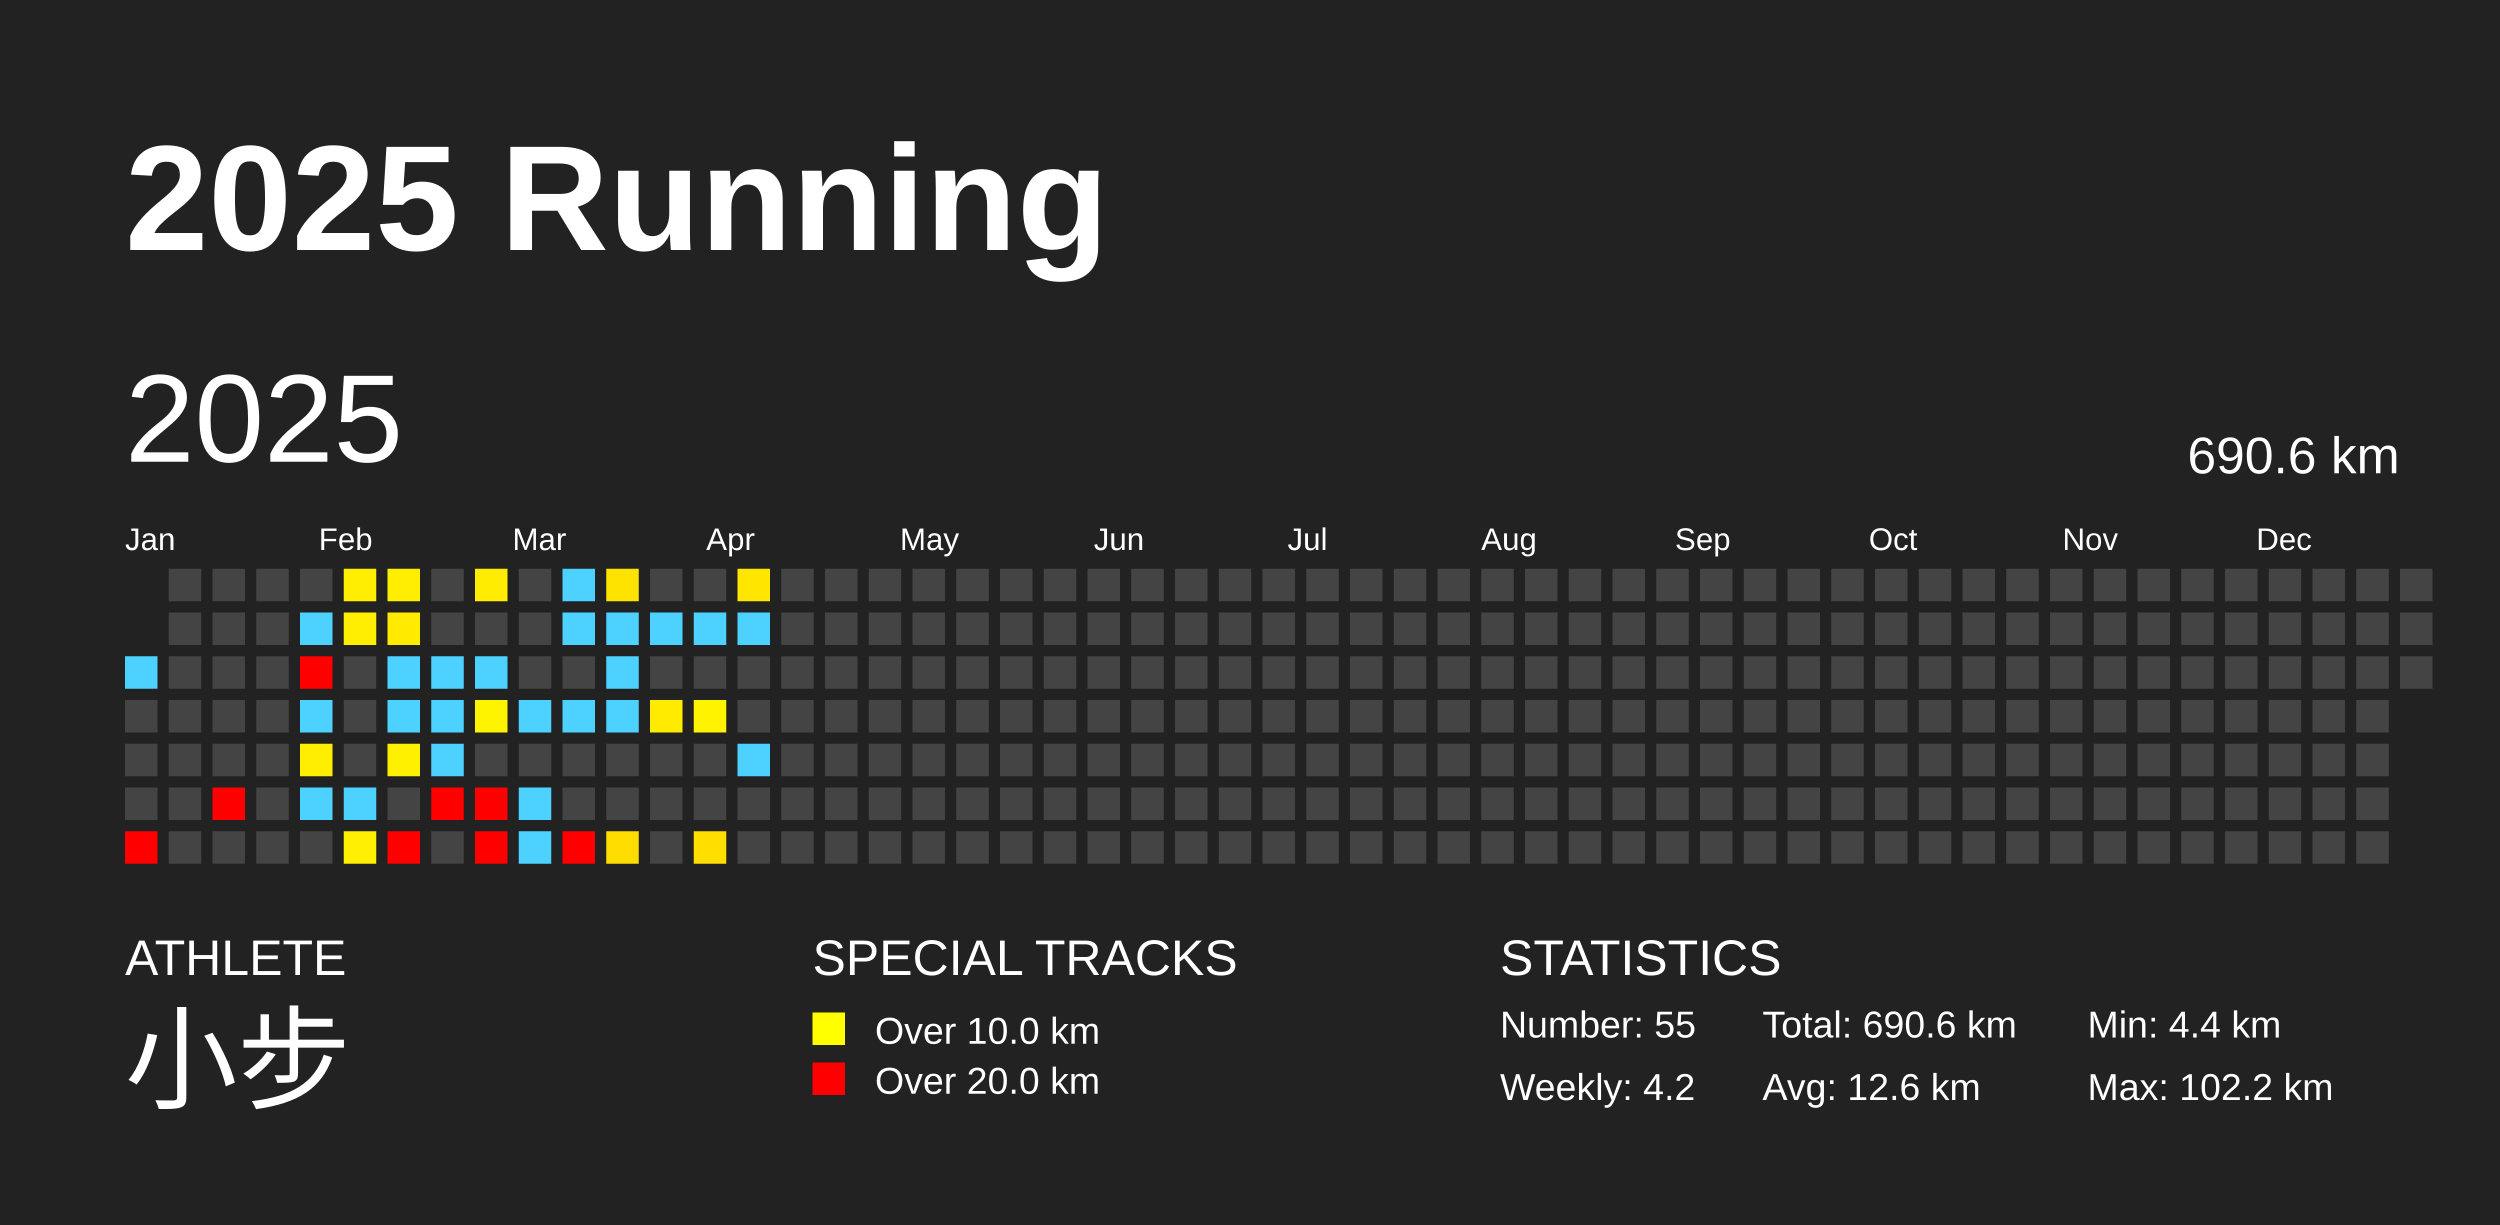
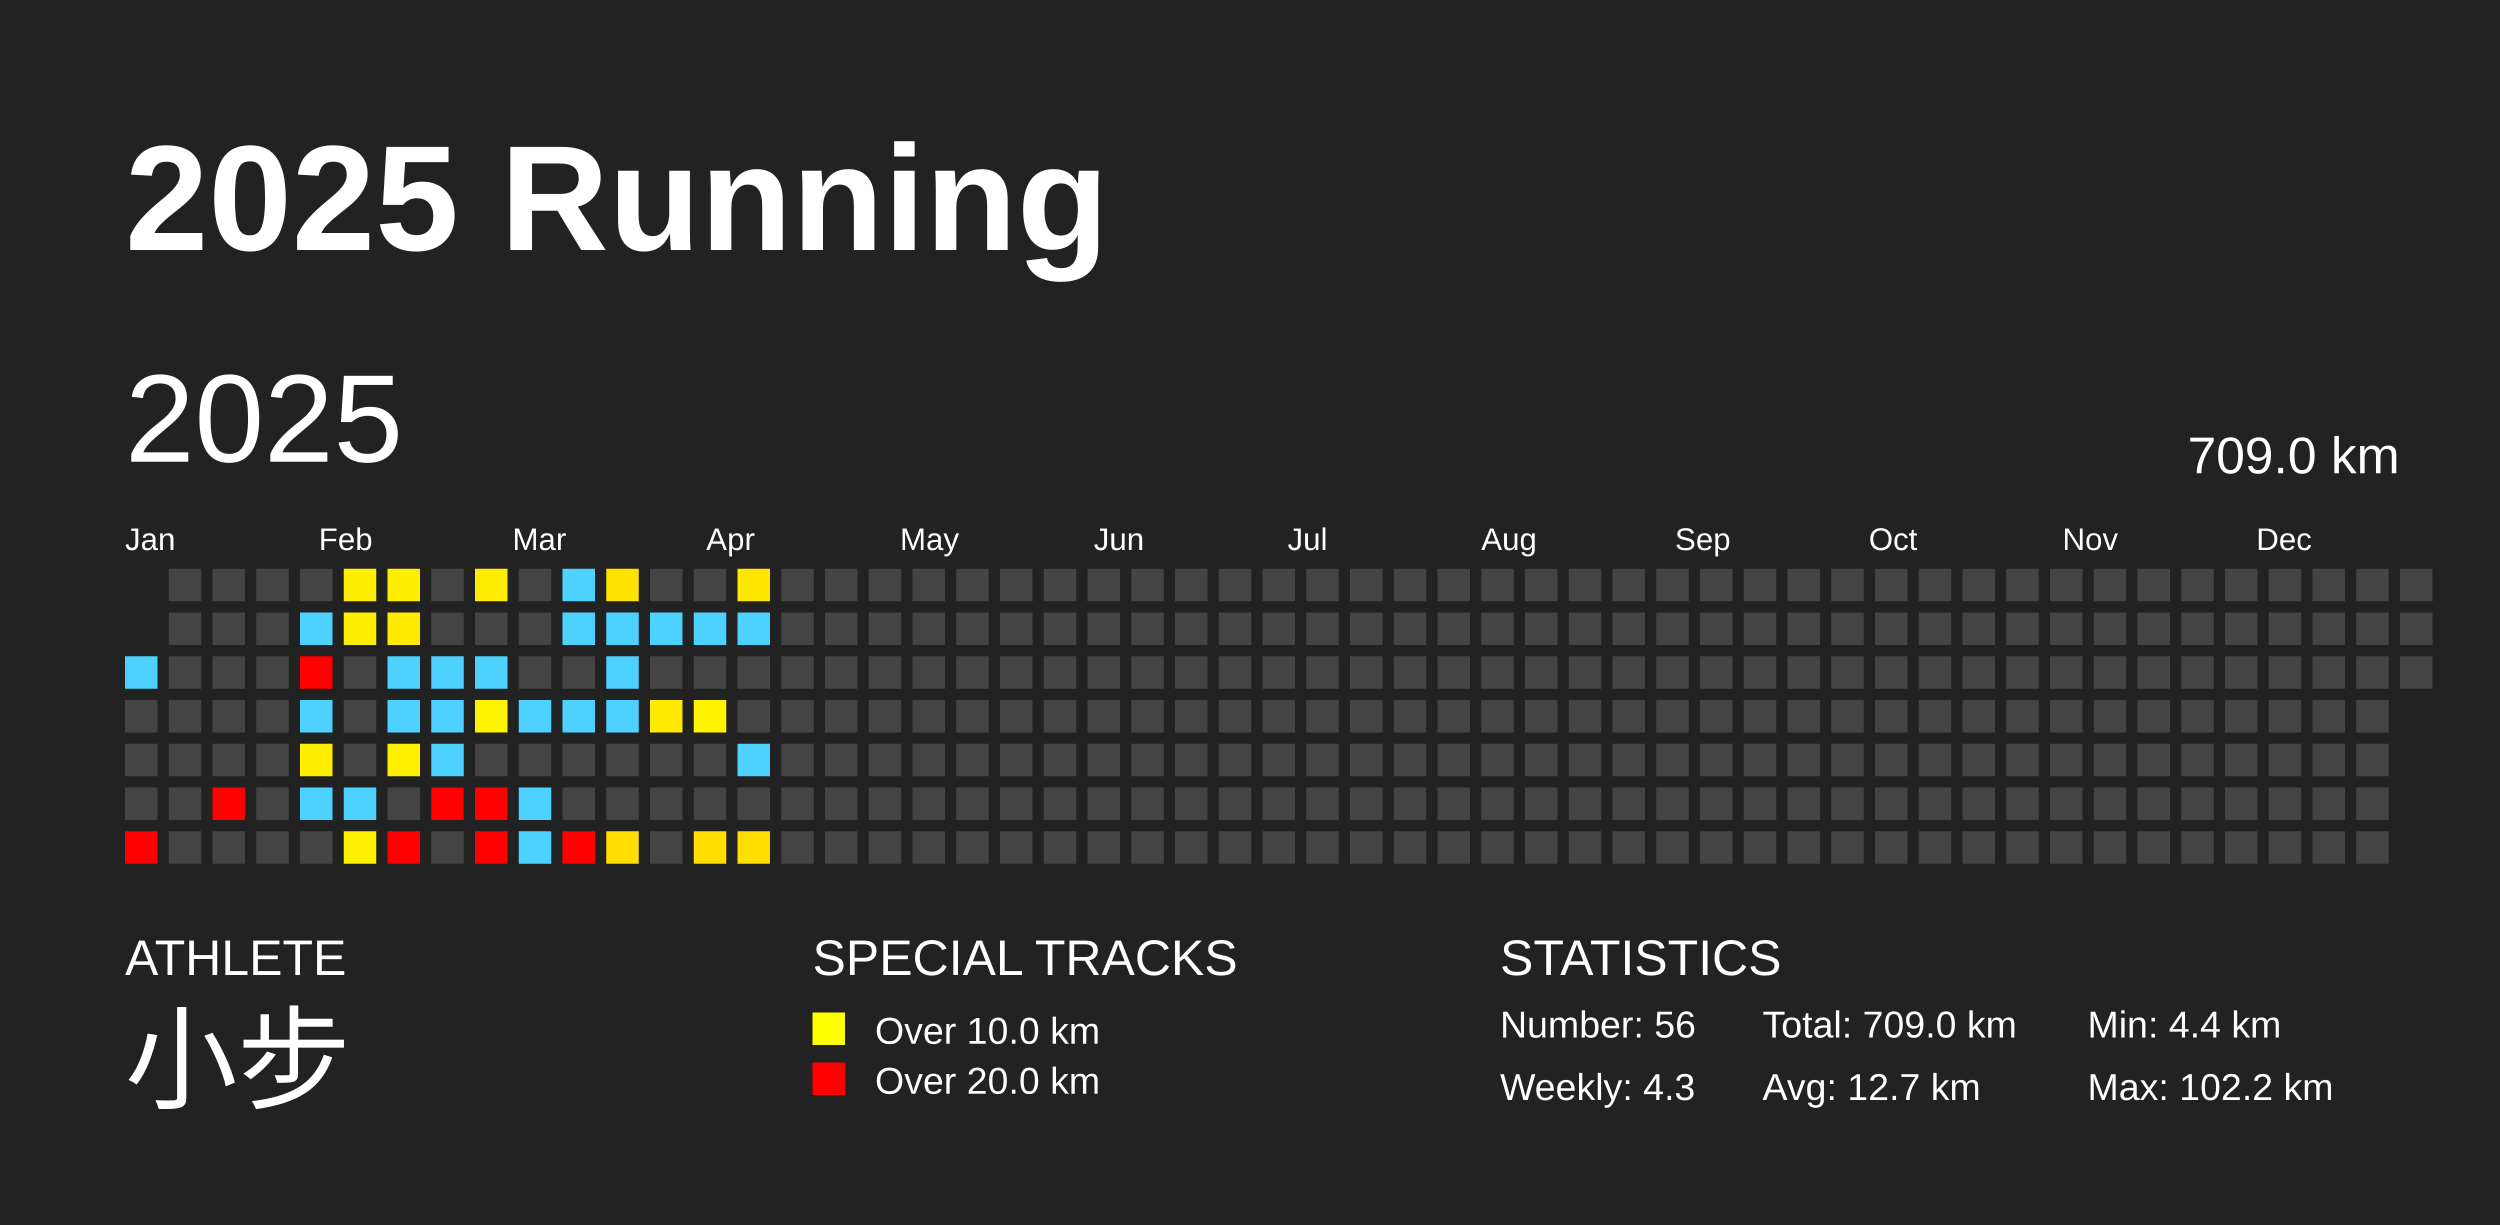
<svg xmlns="http://www.w3.org/2000/svg" baseProfile="full" height="98mm" version="1.1" viewBox="0,0,200,98" width="200mm">
  <defs />
  <rect fill="#222222" height="98" width="200" x="0" y="0" />
  <text fill="#FFFFFF" style="font-size:12px; font-family:Arial; font-weight:bold;" x="10" y="20">2025 Running</text>
  <text fill="#FFFFFF" style="font-size:4px; font-family:Arial" x="10" y="78">ATHLETE</text>
  <text fill="#FFFFFF" style="font-size:9px; font-family:Arial" x="10" y="88">小步</text>
  <text fill="#FFFFFF" style="font-size:4px; font-family:Arial" x="65" y="78">SPECIAL TRACKS</text>
  <rect fill="yellow" height="2.6" width="2.6" x="65" y="81" />
  <text fill="#FFFFFF" style="font-size:3px; font-family:Arial" x="70" y="83.5">Over 10.0 km</text>
  <rect fill="red" height="2.6" width="2.6" x="65" y="85" />
  <text fill="#FFFFFF" style="font-size:3px; font-family:Arial" x="70" y="87.5">Over 20.0 km</text>
  <text fill="#FFFFFF" style="font-size:4px; font-family:Arial" x="120" y="78">STATISTICS</text>
-   <text fill="#FFFFFF" style="font-size:3px; font-family:Arial" x="120" y="83">Number: 55</text>
-   <text fill="#FFFFFF" style="font-size:3px; font-family:Arial" x="120" y="88">Weekly: 4.2</text>
-   <text fill="#FFFFFF" style="font-size:3px; font-family:Arial" x="141" y="83">Total: 690.6 km</text>
-   <text fill="#FFFFFF" style="font-size:3px; font-family:Arial" x="141" y="88">Avg: 12.6 km</text>
+   <text fill="#FFFFFF" style="font-size:3px; font-family:Arial" x="120" y="83">Number: 56</text>
+   <text fill="#FFFFFF" style="font-size:3px; font-family:Arial" x="120" y="88">Weekly: 4.3</text>
+   <text fill="#FFFFFF" style="font-size:3px; font-family:Arial" x="141" y="83">Total: 709.0 km</text>
+   <text fill="#FFFFFF" style="font-size:3px; font-family:Arial" x="141" y="88">Avg: 12.7 km</text>
  <text fill="#FFFFFF" style="font-size:3px; font-family:Arial" x="167" y="83">Min: 4.4 km</text>
  <text fill="#FFFFFF" style="font-size:3px; font-family:Arial" x="167" y="88">Max: 102.2 km</text>
  <text dominant-baseline="hanging" fill="#FFFFFF" style="font-size:10.0px; font-family:Arial;" x="10" y="30">2025</text>
-   <text dominant-baseline="hanging" fill="#FFFFFF" style="font-size:4.125px; font-family:Arial;" x="175" y="35">690.6 km</text>
+   <text dominant-baseline="hanging" fill="#FFFFFF" style="font-size:4.125px; font-family:Arial;" x="175" y="35">709.0 km</text>
  <text fill="#FFFFFF" style="font-size:2.5px; font-family:Arial" x="10.0" y="44">Jan</text>
  <text fill="#FFFFFF" style="font-size:2.5px; font-family:Arial" x="25.5" y="44">Feb</text>
  <text fill="#FFFFFF" style="font-size:2.5px; font-family:Arial" x="41.0" y="44">Mar</text>
  <text fill="#FFFFFF" style="font-size:2.5px; font-family:Arial" x="56.5" y="44">Apr</text>
  <text fill="#FFFFFF" style="font-size:2.5px; font-family:Arial" x="72.0" y="44">May</text>
  <text fill="#FFFFFF" style="font-size:2.5px; font-family:Arial" x="87.5" y="44">Jun</text>
  <text fill="#FFFFFF" style="font-size:2.5px; font-family:Arial" x="103.0" y="44">Jul</text>
  <text fill="#FFFFFF" style="font-size:2.5px; font-family:Arial" x="118.5" y="44">Aug</text>
  <text fill="#FFFFFF" style="font-size:2.5px; font-family:Arial" x="134.0" y="44">Sep</text>
  <text fill="#FFFFFF" style="font-size:2.5px; font-family:Arial" x="149.5" y="44">Oct</text>
  <text fill="#FFFFFF" style="font-size:2.5px; font-family:Arial" x="165.0" y="44">Nov</text>
  <text fill="#FFFFFF" style="font-size:2.5px; font-family:Arial" x="180.5" y="44">Dec</text>
  <rect fill="#4dd2ff" height="2.6" width="2.6" x="10.0" y="52.5" />
  <rect fill="#444444" height="2.6" width="2.6" x="10.0" y="56.0" />
  <rect fill="#444444" height="2.6" width="2.6" x="10.0" y="59.5" />
  <rect fill="#444444" height="2.6" width="2.6" x="10.0" y="63.0" />
  <rect fill="red" height="2.6" width="2.6" x="10.0" y="66.5" />
  <rect fill="#444444" height="2.6" width="2.6" x="13.5" y="45.5" />
  <rect fill="#444444" height="2.6" width="2.6" x="13.5" y="49.0" />
  <rect fill="#444444" height="2.6" width="2.6" x="13.5" y="52.5" />
  <rect fill="#444444" height="2.6" width="2.6" x="13.5" y="56.0" />
  <rect fill="#444444" height="2.6" width="2.6" x="13.5" y="59.5" />
  <rect fill="#444444" height="2.6" width="2.6" x="13.5" y="63.0" />
  <rect fill="#444444" height="2.6" width="2.6" x="13.5" y="66.5" />
  <rect fill="#444444" height="2.6" width="2.6" x="17.0" y="45.5" />
  <rect fill="#444444" height="2.6" width="2.6" x="17.0" y="49.0" />
  <rect fill="#444444" height="2.6" width="2.6" x="17.0" y="52.5" />
  <rect fill="#444444" height="2.6" width="2.6" x="17.0" y="56.0" />
  <rect fill="#444444" height="2.6" width="2.6" x="17.0" y="59.5" />
  <rect fill="red" height="2.6" width="2.6" x="17.0" y="63.0" />
  <rect fill="#444444" height="2.6" width="2.6" x="17.0" y="66.5" />
  <rect fill="#444444" height="2.6" width="2.6" x="20.5" y="45.5" />
  <rect fill="#444444" height="2.6" width="2.6" x="20.5" y="49.0" />
  <rect fill="#444444" height="2.6" width="2.6" x="20.5" y="52.5" />
  <rect fill="#444444" height="2.6" width="2.6" x="20.5" y="56.0" />
  <rect fill="#444444" height="2.6" width="2.6" x="20.5" y="59.5" />
  <rect fill="#444444" height="2.6" width="2.6" x="20.5" y="63.0" />
  <rect fill="#444444" height="2.6" width="2.6" x="20.5" y="66.5" />
  <rect fill="#444444" height="2.6" width="2.6" x="24.0" y="45.5" />
  <rect fill="#4dd2ff" height="2.6" width="2.6" x="24.0" y="49.0" />
  <rect fill="red" height="2.6" width="2.6" x="24.0" y="52.5" />
  <rect fill="#4dd2ff" height="2.6" width="2.6" x="24.0" y="56.0" />
  <rect fill="#ffee00" height="2.6" width="2.6" x="24.0" y="59.5" />
  <rect fill="#4dd2ff" height="2.6" width="2.6" x="24.0" y="63.0" />
  <rect fill="#444444" height="2.6" width="2.6" x="24.0" y="66.5" />
  <rect fill="#ffee00" height="2.6" width="2.6" x="27.5" y="45.5" />
  <rect fill="#ffee00" height="2.6" width="2.6" x="27.5" y="49.0" />
  <rect fill="#444444" height="2.6" width="2.6" x="27.5" y="52.5" />
  <rect fill="#444444" height="2.6" width="2.6" x="27.5" y="56.0" />
  <rect fill="#444444" height="2.6" width="2.6" x="27.5" y="59.5" />
  <rect fill="#4dd2ff" height="2.6" width="2.6" x="27.5" y="63.0" />
  <rect fill="#ffef00" height="2.6" width="2.6" x="27.5" y="66.5" />
  <rect fill="#ffee00" height="2.6" width="2.6" x="31.0" y="45.5" />
  <rect fill="#ffea00" height="2.6" width="2.6" x="31.0" y="49.0" />
  <rect fill="#4dd2ff" height="2.6" width="2.6" x="31.0" y="52.5" />
  <rect fill="#4dd2ff" height="2.6" width="2.6" x="31.0" y="56.0" />
  <rect fill="#fff000" height="2.6" width="2.6" x="31.0" y="59.5" />
  <rect fill="#444444" height="2.6" width="2.6" x="31.0" y="63.0" />
  <rect fill="red" height="2.6" width="2.6" x="31.0" y="66.5" />
  <rect fill="#444444" height="2.6" width="2.6" x="34.5" y="45.5" />
  <rect fill="#444444" height="2.6" width="2.6" x="34.5" y="49.0" />
  <rect fill="#4dd2ff" height="2.6" width="2.6" x="34.5" y="52.5" />
  <rect fill="#4dd2ff" height="2.6" width="2.6" x="34.5" y="56.0" />
  <rect fill="#4dd2ff" height="2.6" width="2.6" x="34.5" y="59.5" />
  <rect fill="red" height="2.6" width="2.6" x="34.5" y="63.0" />
  <rect fill="#444444" height="2.6" width="2.6" x="34.5" y="66.5" />
  <rect fill="#ffec00" height="2.6" width="2.6" x="38.0" y="45.5" />
  <rect fill="#444444" height="2.6" width="2.6" x="38.0" y="49.0" />
  <rect fill="#4dd2ff" height="2.6" width="2.6" x="38.0" y="52.5" />
  <rect fill="#fff400" height="2.6" width="2.6" x="38.0" y="56.0" />
  <rect fill="#444444" height="2.6" width="2.6" x="38.0" y="59.5" />
  <rect fill="red" height="2.6" width="2.6" x="38.0" y="63.0" />
  <rect fill="red" height="2.6" width="2.6" x="38.0" y="66.5" />
  <rect fill="#444444" height="2.6" width="2.6" x="41.5" y="45.5" />
  <rect fill="#444444" height="2.6" width="2.6" x="41.5" y="49.0" />
  <rect fill="#444444" height="2.6" width="2.6" x="41.5" y="52.5" />
  <rect fill="#4dd2ff" height="2.6" width="2.6" x="41.5" y="56.0" />
  <rect fill="#444444" height="2.6" width="2.6" x="41.5" y="59.5" />
  <rect fill="#4dd2ff" height="2.6" width="2.6" x="41.5" y="63.0" />
  <rect fill="#4dd2ff" height="2.6" width="2.6" x="41.5" y="66.5" />
  <rect fill="#4dd2ff" height="2.6" width="2.6" x="45.0" y="45.5" />
  <rect fill="#4dd2ff" height="2.6" width="2.6" x="45.0" y="49.0" />
  <rect fill="#444444" height="2.6" width="2.6" x="45.0" y="52.5" />
  <rect fill="#4dd2ff" height="2.6" width="2.6" x="45.0" y="56.0" />
  <rect fill="#444444" height="2.6" width="2.6" x="45.0" y="59.5" />
  <rect fill="#444444" height="2.6" width="2.6" x="45.0" y="63.0" />
  <rect fill="red" height="2.6" width="2.6" x="45.0" y="66.5" />
  <rect fill="#ffe300" height="2.6" width="2.6" x="48.5" y="45.5" />
  <rect fill="#4dd2ff" height="2.6" width="2.6" x="48.5" y="49.0" />
  <rect fill="#4dd2ff" height="2.6" width="2.6" x="48.5" y="52.5" />
  <rect fill="#4dd2ff" height="2.6" width="2.6" x="48.5" y="56.0" />
  <rect fill="#444444" height="2.6" width="2.6" x="48.5" y="59.5" />
  <rect fill="#444444" height="2.6" width="2.6" x="48.5" y="63.0" />
  <rect fill="#ffdd00" height="2.6" width="2.6" x="48.5" y="66.5" />
  <rect fill="#444444" height="2.6" width="2.6" x="52.0" y="45.5" />
  <rect fill="#4dd2ff" height="2.6" width="2.6" x="52.0" y="49.0" />
  <rect fill="#444444" height="2.6" width="2.6" x="52.0" y="52.5" />
  <rect fill="#ffeb00" height="2.6" width="2.6" x="52.0" y="56.0" />
  <rect fill="#444444" height="2.6" width="2.6" x="52.0" y="59.5" />
  <rect fill="#444444" height="2.6" width="2.6" x="52.0" y="63.0" />
  <rect fill="#444444" height="2.6" width="2.6" x="52.0" y="66.5" />
  <rect fill="#444444" height="2.6" width="2.6" x="55.5" y="45.5" />
  <rect fill="#4dd2ff" height="2.6" width="2.6" x="55.5" y="49.0" />
  <rect fill="#444444" height="2.6" width="2.6" x="55.5" y="52.5" />
  <rect fill="#fff300" height="2.6" width="2.6" x="55.5" y="56.0" />
  <rect fill="#444444" height="2.6" width="2.6" x="55.5" y="59.5" />
  <rect fill="#444444" height="2.6" width="2.6" x="55.5" y="63.0" />
  <rect fill="#ffde00" height="2.6" width="2.6" x="55.5" y="66.5" />
  <rect fill="#ffe600" height="2.6" width="2.6" x="59.0" y="45.5" />
  <rect fill="#4dd2ff" height="2.6" width="2.6" x="59.0" y="49.0" />
  <rect fill="#444444" height="2.6" width="2.6" x="59.0" y="52.5" />
  <rect fill="#444444" height="2.6" width="2.6" x="59.0" y="56.0" />
  <rect fill="#4dd2ff" height="2.6" width="2.6" x="59.0" y="59.5" />
  <rect fill="#444444" height="2.6" width="2.6" x="59.0" y="63.0" />
-   <rect fill="#444444" height="2.6" width="2.6" x="59.0" y="66.5" />
+   <rect fill="#ffdd00" height="2.6" width="2.6" x="59.0" y="66.5" />
  <rect fill="#444444" height="2.6" width="2.6" x="62.5" y="45.5" />
  <rect fill="#444444" height="2.6" width="2.6" x="62.5" y="49.0" />
  <rect fill="#444444" height="2.6" width="2.6" x="62.5" y="52.5" />
  <rect fill="#444444" height="2.6" width="2.6" x="62.5" y="56.0" />
  <rect fill="#444444" height="2.6" width="2.6" x="62.5" y="59.5" />
  <rect fill="#444444" height="2.6" width="2.6" x="62.5" y="63.0" />
  <rect fill="#444444" height="2.6" width="2.6" x="62.5" y="66.5" />
  <rect fill="#444444" height="2.6" width="2.6" x="66.0" y="45.5" />
  <rect fill="#444444" height="2.6" width="2.6" x="66.0" y="49.0" />
  <rect fill="#444444" height="2.6" width="2.6" x="66.0" y="52.5" />
  <rect fill="#444444" height="2.6" width="2.6" x="66.0" y="56.0" />
  <rect fill="#444444" height="2.6" width="2.6" x="66.0" y="59.5" />
  <rect fill="#444444" height="2.6" width="2.6" x="66.0" y="63.0" />
  <rect fill="#444444" height="2.6" width="2.6" x="66.0" y="66.5" />
  <rect fill="#444444" height="2.6" width="2.6" x="69.5" y="45.5" />
  <rect fill="#444444" height="2.6" width="2.6" x="69.5" y="49.0" />
  <rect fill="#444444" height="2.6" width="2.6" x="69.5" y="52.5" />
  <rect fill="#444444" height="2.6" width="2.6" x="69.5" y="56.0" />
  <rect fill="#444444" height="2.6" width="2.6" x="69.5" y="59.5" />
  <rect fill="#444444" height="2.6" width="2.6" x="69.5" y="63.0" />
  <rect fill="#444444" height="2.6" width="2.6" x="69.5" y="66.5" />
  <rect fill="#444444" height="2.6" width="2.6" x="73.0" y="45.5" />
  <rect fill="#444444" height="2.6" width="2.6" x="73.0" y="49.0" />
  <rect fill="#444444" height="2.6" width="2.6" x="73.0" y="52.5" />
  <rect fill="#444444" height="2.6" width="2.6" x="73.0" y="56.0" />
  <rect fill="#444444" height="2.6" width="2.6" x="73.0" y="59.5" />
  <rect fill="#444444" height="2.6" width="2.6" x="73.0" y="63.0" />
  <rect fill="#444444" height="2.6" width="2.6" x="73.0" y="66.5" />
  <rect fill="#444444" height="2.6" width="2.6" x="76.5" y="45.5" />
  <rect fill="#444444" height="2.6" width="2.6" x="76.5" y="49.0" />
  <rect fill="#444444" height="2.6" width="2.6" x="76.5" y="52.5" />
  <rect fill="#444444" height="2.6" width="2.6" x="76.5" y="56.0" />
  <rect fill="#444444" height="2.6" width="2.6" x="76.5" y="59.5" />
  <rect fill="#444444" height="2.6" width="2.6" x="76.5" y="63.0" />
  <rect fill="#444444" height="2.6" width="2.6" x="76.5" y="66.5" />
  <rect fill="#444444" height="2.6" width="2.6" x="80.0" y="45.5" />
  <rect fill="#444444" height="2.6" width="2.6" x="80.0" y="49.0" />
  <rect fill="#444444" height="2.6" width="2.6" x="80.0" y="52.5" />
  <rect fill="#444444" height="2.6" width="2.6" x="80.0" y="56.0" />
  <rect fill="#444444" height="2.6" width="2.6" x="80.0" y="59.5" />
  <rect fill="#444444" height="2.6" width="2.6" x="80.0" y="63.0" />
  <rect fill="#444444" height="2.6" width="2.6" x="80.0" y="66.5" />
  <rect fill="#444444" height="2.6" width="2.6" x="83.5" y="45.5" />
  <rect fill="#444444" height="2.6" width="2.6" x="83.5" y="49.0" />
  <rect fill="#444444" height="2.6" width="2.6" x="83.5" y="52.5" />
  <rect fill="#444444" height="2.6" width="2.6" x="83.5" y="56.0" />
  <rect fill="#444444" height="2.6" width="2.6" x="83.5" y="59.5" />
  <rect fill="#444444" height="2.6" width="2.6" x="83.5" y="63.0" />
  <rect fill="#444444" height="2.6" width="2.6" x="83.5" y="66.5" />
  <rect fill="#444444" height="2.6" width="2.6" x="87.0" y="45.5" />
  <rect fill="#444444" height="2.6" width="2.6" x="87.0" y="49.0" />
  <rect fill="#444444" height="2.6" width="2.6" x="87.0" y="52.5" />
  <rect fill="#444444" height="2.6" width="2.6" x="87.0" y="56.0" />
  <rect fill="#444444" height="2.6" width="2.6" x="87.0" y="59.5" />
  <rect fill="#444444" height="2.6" width="2.6" x="87.0" y="63.0" />
  <rect fill="#444444" height="2.6" width="2.6" x="87.0" y="66.5" />
  <rect fill="#444444" height="2.6" width="2.6" x="90.5" y="45.5" />
  <rect fill="#444444" height="2.6" width="2.6" x="90.5" y="49.0" />
  <rect fill="#444444" height="2.6" width="2.6" x="90.5" y="52.5" />
  <rect fill="#444444" height="2.6" width="2.6" x="90.5" y="56.0" />
  <rect fill="#444444" height="2.6" width="2.6" x="90.5" y="59.5" />
  <rect fill="#444444" height="2.6" width="2.6" x="90.5" y="63.0" />
  <rect fill="#444444" height="2.6" width="2.6" x="90.5" y="66.5" />
  <rect fill="#444444" height="2.6" width="2.6" x="94.0" y="45.5" />
  <rect fill="#444444" height="2.6" width="2.6" x="94.0" y="49.0" />
  <rect fill="#444444" height="2.6" width="2.6" x="94.0" y="52.5" />
  <rect fill="#444444" height="2.6" width="2.6" x="94.0" y="56.0" />
  <rect fill="#444444" height="2.6" width="2.6" x="94.0" y="59.5" />
  <rect fill="#444444" height="2.6" width="2.6" x="94.0" y="63.0" />
  <rect fill="#444444" height="2.6" width="2.6" x="94.0" y="66.5" />
  <rect fill="#444444" height="2.6" width="2.6" x="97.5" y="45.5" />
  <rect fill="#444444" height="2.6" width="2.6" x="97.5" y="49.0" />
  <rect fill="#444444" height="2.6" width="2.6" x="97.5" y="52.5" />
  <rect fill="#444444" height="2.6" width="2.6" x="97.5" y="56.0" />
  <rect fill="#444444" height="2.6" width="2.6" x="97.5" y="59.5" />
  <rect fill="#444444" height="2.6" width="2.6" x="97.5" y="63.0" />
  <rect fill="#444444" height="2.6" width="2.6" x="97.5" y="66.5" />
  <rect fill="#444444" height="2.6" width="2.6" x="101.0" y="45.5" />
  <rect fill="#444444" height="2.6" width="2.6" x="101.0" y="49.0" />
  <rect fill="#444444" height="2.6" width="2.6" x="101.0" y="52.5" />
  <rect fill="#444444" height="2.6" width="2.6" x="101.0" y="56.0" />
  <rect fill="#444444" height="2.6" width="2.6" x="101.0" y="59.5" />
  <rect fill="#444444" height="2.6" width="2.6" x="101.0" y="63.0" />
  <rect fill="#444444" height="2.6" width="2.6" x="101.0" y="66.5" />
  <rect fill="#444444" height="2.6" width="2.6" x="104.5" y="45.5" />
  <rect fill="#444444" height="2.6" width="2.6" x="104.5" y="49.0" />
  <rect fill="#444444" height="2.6" width="2.6" x="104.5" y="52.5" />
  <rect fill="#444444" height="2.6" width="2.6" x="104.5" y="56.0" />
  <rect fill="#444444" height="2.6" width="2.6" x="104.5" y="59.5" />
  <rect fill="#444444" height="2.6" width="2.6" x="104.5" y="63.0" />
  <rect fill="#444444" height="2.6" width="2.6" x="104.5" y="66.5" />
  <rect fill="#444444" height="2.6" width="2.6" x="108.0" y="45.5" />
  <rect fill="#444444" height="2.6" width="2.6" x="108.0" y="49.0" />
  <rect fill="#444444" height="2.6" width="2.6" x="108.0" y="52.5" />
  <rect fill="#444444" height="2.6" width="2.6" x="108.0" y="56.0" />
  <rect fill="#444444" height="2.6" width="2.6" x="108.0" y="59.5" />
  <rect fill="#444444" height="2.6" width="2.6" x="108.0" y="63.0" />
  <rect fill="#444444" height="2.6" width="2.6" x="108.0" y="66.5" />
  <rect fill="#444444" height="2.6" width="2.6" x="111.5" y="45.5" />
  <rect fill="#444444" height="2.6" width="2.6" x="111.5" y="49.0" />
  <rect fill="#444444" height="2.6" width="2.6" x="111.5" y="52.5" />
  <rect fill="#444444" height="2.6" width="2.6" x="111.5" y="56.0" />
  <rect fill="#444444" height="2.6" width="2.6" x="111.5" y="59.5" />
  <rect fill="#444444" height="2.6" width="2.6" x="111.5" y="63.0" />
  <rect fill="#444444" height="2.6" width="2.6" x="111.5" y="66.5" />
  <rect fill="#444444" height="2.6" width="2.6" x="115.0" y="45.5" />
  <rect fill="#444444" height="2.6" width="2.6" x="115.0" y="49.0" />
  <rect fill="#444444" height="2.6" width="2.6" x="115.0" y="52.5" />
  <rect fill="#444444" height="2.6" width="2.6" x="115.0" y="56.0" />
  <rect fill="#444444" height="2.6" width="2.6" x="115.0" y="59.5" />
  <rect fill="#444444" height="2.6" width="2.6" x="115.0" y="63.0" />
  <rect fill="#444444" height="2.6" width="2.6" x="115.0" y="66.5" />
  <rect fill="#444444" height="2.6" width="2.6" x="118.5" y="45.5" />
  <rect fill="#444444" height="2.6" width="2.6" x="118.5" y="49.0" />
  <rect fill="#444444" height="2.6" width="2.6" x="118.5" y="52.5" />
  <rect fill="#444444" height="2.6" width="2.6" x="118.5" y="56.0" />
  <rect fill="#444444" height="2.6" width="2.6" x="118.5" y="59.5" />
  <rect fill="#444444" height="2.6" width="2.6" x="118.5" y="63.0" />
  <rect fill="#444444" height="2.6" width="2.6" x="118.5" y="66.5" />
  <rect fill="#444444" height="2.6" width="2.6" x="122.0" y="45.5" />
  <rect fill="#444444" height="2.6" width="2.6" x="122.0" y="49.0" />
  <rect fill="#444444" height="2.6" width="2.6" x="122.0" y="52.5" />
  <rect fill="#444444" height="2.6" width="2.6" x="122.0" y="56.0" />
  <rect fill="#444444" height="2.6" width="2.6" x="122.0" y="59.5" />
  <rect fill="#444444" height="2.6" width="2.6" x="122.0" y="63.0" />
  <rect fill="#444444" height="2.6" width="2.6" x="122.0" y="66.5" />
  <rect fill="#444444" height="2.6" width="2.6" x="125.5" y="45.5" />
  <rect fill="#444444" height="2.6" width="2.6" x="125.5" y="49.0" />
  <rect fill="#444444" height="2.6" width="2.6" x="125.5" y="52.5" />
  <rect fill="#444444" height="2.6" width="2.6" x="125.5" y="56.0" />
  <rect fill="#444444" height="2.6" width="2.6" x="125.5" y="59.5" />
  <rect fill="#444444" height="2.6" width="2.6" x="125.5" y="63.0" />
  <rect fill="#444444" height="2.6" width="2.6" x="125.5" y="66.5" />
  <rect fill="#444444" height="2.6" width="2.6" x="129.0" y="45.5" />
  <rect fill="#444444" height="2.6" width="2.6" x="129.0" y="49.0" />
  <rect fill="#444444" height="2.6" width="2.6" x="129.0" y="52.5" />
  <rect fill="#444444" height="2.6" width="2.6" x="129.0" y="56.0" />
  <rect fill="#444444" height="2.6" width="2.6" x="129.0" y="59.5" />
  <rect fill="#444444" height="2.6" width="2.6" x="129.0" y="63.0" />
  <rect fill="#444444" height="2.6" width="2.6" x="129.0" y="66.5" />
  <rect fill="#444444" height="2.6" width="2.6" x="132.5" y="45.5" />
  <rect fill="#444444" height="2.6" width="2.6" x="132.5" y="49.0" />
  <rect fill="#444444" height="2.6" width="2.6" x="132.5" y="52.5" />
  <rect fill="#444444" height="2.6" width="2.6" x="132.5" y="56.0" />
  <rect fill="#444444" height="2.6" width="2.6" x="132.5" y="59.5" />
  <rect fill="#444444" height="2.6" width="2.6" x="132.5" y="63.0" />
  <rect fill="#444444" height="2.6" width="2.6" x="132.5" y="66.5" />
  <rect fill="#444444" height="2.6" width="2.6" x="136.0" y="45.5" />
  <rect fill="#444444" height="2.6" width="2.6" x="136.0" y="49.0" />
  <rect fill="#444444" height="2.6" width="2.6" x="136.0" y="52.5" />
  <rect fill="#444444" height="2.6" width="2.6" x="136.0" y="56.0" />
  <rect fill="#444444" height="2.6" width="2.6" x="136.0" y="59.5" />
  <rect fill="#444444" height="2.6" width="2.6" x="136.0" y="63.0" />
  <rect fill="#444444" height="2.6" width="2.6" x="136.0" y="66.5" />
  <rect fill="#444444" height="2.6" width="2.6" x="139.5" y="45.5" />
  <rect fill="#444444" height="2.6" width="2.6" x="139.5" y="49.0" />
  <rect fill="#444444" height="2.6" width="2.6" x="139.5" y="52.5" />
  <rect fill="#444444" height="2.6" width="2.6" x="139.5" y="56.0" />
  <rect fill="#444444" height="2.6" width="2.6" x="139.5" y="59.5" />
  <rect fill="#444444" height="2.6" width="2.6" x="139.5" y="63.0" />
  <rect fill="#444444" height="2.6" width="2.6" x="139.5" y="66.5" />
  <rect fill="#444444" height="2.6" width="2.6" x="143.0" y="45.5" />
  <rect fill="#444444" height="2.6" width="2.6" x="143.0" y="49.0" />
  <rect fill="#444444" height="2.6" width="2.6" x="143.0" y="52.5" />
  <rect fill="#444444" height="2.6" width="2.6" x="143.0" y="56.0" />
  <rect fill="#444444" height="2.6" width="2.6" x="143.0" y="59.5" />
  <rect fill="#444444" height="2.6" width="2.6" x="143.0" y="63.0" />
  <rect fill="#444444" height="2.6" width="2.6" x="143.0" y="66.5" />
  <rect fill="#444444" height="2.6" width="2.6" x="146.5" y="45.5" />
  <rect fill="#444444" height="2.6" width="2.6" x="146.5" y="49.0" />
  <rect fill="#444444" height="2.6" width="2.6" x="146.5" y="52.5" />
  <rect fill="#444444" height="2.6" width="2.6" x="146.5" y="56.0" />
  <rect fill="#444444" height="2.6" width="2.6" x="146.5" y="59.5" />
  <rect fill="#444444" height="2.6" width="2.6" x="146.5" y="63.0" />
  <rect fill="#444444" height="2.6" width="2.6" x="146.5" y="66.5" />
  <rect fill="#444444" height="2.6" width="2.6" x="150.0" y="45.5" />
  <rect fill="#444444" height="2.6" width="2.6" x="150.0" y="49.0" />
  <rect fill="#444444" height="2.6" width="2.6" x="150.0" y="52.5" />
  <rect fill="#444444" height="2.6" width="2.6" x="150.0" y="56.0" />
  <rect fill="#444444" height="2.6" width="2.6" x="150.0" y="59.5" />
  <rect fill="#444444" height="2.6" width="2.6" x="150.0" y="63.0" />
  <rect fill="#444444" height="2.6" width="2.6" x="150.0" y="66.5" />
  <rect fill="#444444" height="2.6" width="2.6" x="153.5" y="45.5" />
  <rect fill="#444444" height="2.6" width="2.6" x="153.5" y="49.0" />
  <rect fill="#444444" height="2.6" width="2.6" x="153.5" y="52.5" />
  <rect fill="#444444" height="2.6" width="2.6" x="153.5" y="56.0" />
  <rect fill="#444444" height="2.6" width="2.6" x="153.5" y="59.5" />
  <rect fill="#444444" height="2.6" width="2.6" x="153.5" y="63.0" />
  <rect fill="#444444" height="2.6" width="2.6" x="153.5" y="66.5" />
  <rect fill="#444444" height="2.6" width="2.6" x="157.0" y="45.5" />
  <rect fill="#444444" height="2.6" width="2.6" x="157.0" y="49.0" />
  <rect fill="#444444" height="2.6" width="2.6" x="157.0" y="52.5" />
  <rect fill="#444444" height="2.6" width="2.6" x="157.0" y="56.0" />
  <rect fill="#444444" height="2.6" width="2.6" x="157.0" y="59.5" />
  <rect fill="#444444" height="2.6" width="2.6" x="157.0" y="63.0" />
  <rect fill="#444444" height="2.6" width="2.6" x="157.0" y="66.5" />
  <rect fill="#444444" height="2.6" width="2.6" x="160.5" y="45.5" />
  <rect fill="#444444" height="2.6" width="2.6" x="160.5" y="49.0" />
  <rect fill="#444444" height="2.6" width="2.6" x="160.5" y="52.5" />
  <rect fill="#444444" height="2.6" width="2.6" x="160.5" y="56.0" />
  <rect fill="#444444" height="2.6" width="2.6" x="160.5" y="59.5" />
  <rect fill="#444444" height="2.6" width="2.6" x="160.5" y="63.0" />
  <rect fill="#444444" height="2.6" width="2.6" x="160.5" y="66.5" />
  <rect fill="#444444" height="2.6" width="2.6" x="164.0" y="45.5" />
  <rect fill="#444444" height="2.6" width="2.6" x="164.0" y="49.0" />
  <rect fill="#444444" height="2.6" width="2.6" x="164.0" y="52.5" />
  <rect fill="#444444" height="2.6" width="2.6" x="164.0" y="56.0" />
  <rect fill="#444444" height="2.6" width="2.6" x="164.0" y="59.5" />
  <rect fill="#444444" height="2.6" width="2.6" x="164.0" y="63.0" />
  <rect fill="#444444" height="2.6" width="2.6" x="164.0" y="66.5" />
  <rect fill="#444444" height="2.6" width="2.6" x="167.5" y="45.5" />
  <rect fill="#444444" height="2.6" width="2.6" x="167.5" y="49.0" />
  <rect fill="#444444" height="2.6" width="2.6" x="167.5" y="52.5" />
  <rect fill="#444444" height="2.6" width="2.6" x="167.5" y="56.0" />
  <rect fill="#444444" height="2.6" width="2.6" x="167.5" y="59.5" />
  <rect fill="#444444" height="2.6" width="2.6" x="167.5" y="63.0" />
  <rect fill="#444444" height="2.6" width="2.6" x="167.5" y="66.5" />
  <rect fill="#444444" height="2.6" width="2.6" x="171.0" y="45.5" />
  <rect fill="#444444" height="2.6" width="2.6" x="171.0" y="49.0" />
  <rect fill="#444444" height="2.6" width="2.6" x="171.0" y="52.5" />
  <rect fill="#444444" height="2.6" width="2.6" x="171.0" y="56.0" />
  <rect fill="#444444" height="2.6" width="2.6" x="171.0" y="59.5" />
  <rect fill="#444444" height="2.6" width="2.6" x="171.0" y="63.0" />
  <rect fill="#444444" height="2.6" width="2.6" x="171.0" y="66.5" />
  <rect fill="#444444" height="2.6" width="2.6" x="174.5" y="45.5" />
  <rect fill="#444444" height="2.6" width="2.6" x="174.5" y="49.0" />
  <rect fill="#444444" height="2.6" width="2.6" x="174.5" y="52.5" />
  <rect fill="#444444" height="2.6" width="2.6" x="174.5" y="56.0" />
  <rect fill="#444444" height="2.6" width="2.6" x="174.5" y="59.5" />
  <rect fill="#444444" height="2.6" width="2.6" x="174.5" y="63.0" />
  <rect fill="#444444" height="2.6" width="2.6" x="174.5" y="66.5" />
  <rect fill="#444444" height="2.6" width="2.6" x="178.0" y="45.5" />
  <rect fill="#444444" height="2.6" width="2.6" x="178.0" y="49.0" />
  <rect fill="#444444" height="2.6" width="2.6" x="178.0" y="52.5" />
  <rect fill="#444444" height="2.6" width="2.6" x="178.0" y="56.0" />
  <rect fill="#444444" height="2.6" width="2.6" x="178.0" y="59.5" />
  <rect fill="#444444" height="2.6" width="2.6" x="178.0" y="63.0" />
  <rect fill="#444444" height="2.6" width="2.6" x="178.0" y="66.5" />
  <rect fill="#444444" height="2.6" width="2.6" x="181.5" y="45.5" />
  <rect fill="#444444" height="2.6" width="2.6" x="181.5" y="49.0" />
  <rect fill="#444444" height="2.6" width="2.6" x="181.5" y="52.5" />
  <rect fill="#444444" height="2.6" width="2.6" x="181.5" y="56.0" />
  <rect fill="#444444" height="2.6" width="2.6" x="181.5" y="59.5" />
  <rect fill="#444444" height="2.6" width="2.6" x="181.5" y="63.0" />
  <rect fill="#444444" height="2.6" width="2.6" x="181.5" y="66.5" />
  <rect fill="#444444" height="2.6" width="2.6" x="185.0" y="45.5" />
  <rect fill="#444444" height="2.6" width="2.6" x="185.0" y="49.0" />
  <rect fill="#444444" height="2.6" width="2.6" x="185.0" y="52.5" />
  <rect fill="#444444" height="2.6" width="2.6" x="185.0" y="56.0" />
  <rect fill="#444444" height="2.6" width="2.6" x="185.0" y="59.5" />
  <rect fill="#444444" height="2.6" width="2.6" x="185.0" y="63.0" />
  <rect fill="#444444" height="2.6" width="2.6" x="185.0" y="66.5" />
  <rect fill="#444444" height="2.6" width="2.6" x="188.5" y="45.5" />
  <rect fill="#444444" height="2.6" width="2.6" x="188.5" y="49.0" />
  <rect fill="#444444" height="2.6" width="2.6" x="188.5" y="52.5" />
  <rect fill="#444444" height="2.6" width="2.6" x="188.5" y="56.0" />
  <rect fill="#444444" height="2.6" width="2.6" x="188.5" y="59.5" />
  <rect fill="#444444" height="2.6" width="2.6" x="188.5" y="63.0" />
  <rect fill="#444444" height="2.6" width="2.6" x="188.5" y="66.5" />
  <rect fill="#444444" height="2.6" width="2.6" x="192.0" y="45.5" />
  <rect fill="#444444" height="2.6" width="2.6" x="192.0" y="49.0" />
  <rect fill="#444444" height="2.6" width="2.6" x="192.0" y="52.5" />
</svg>
